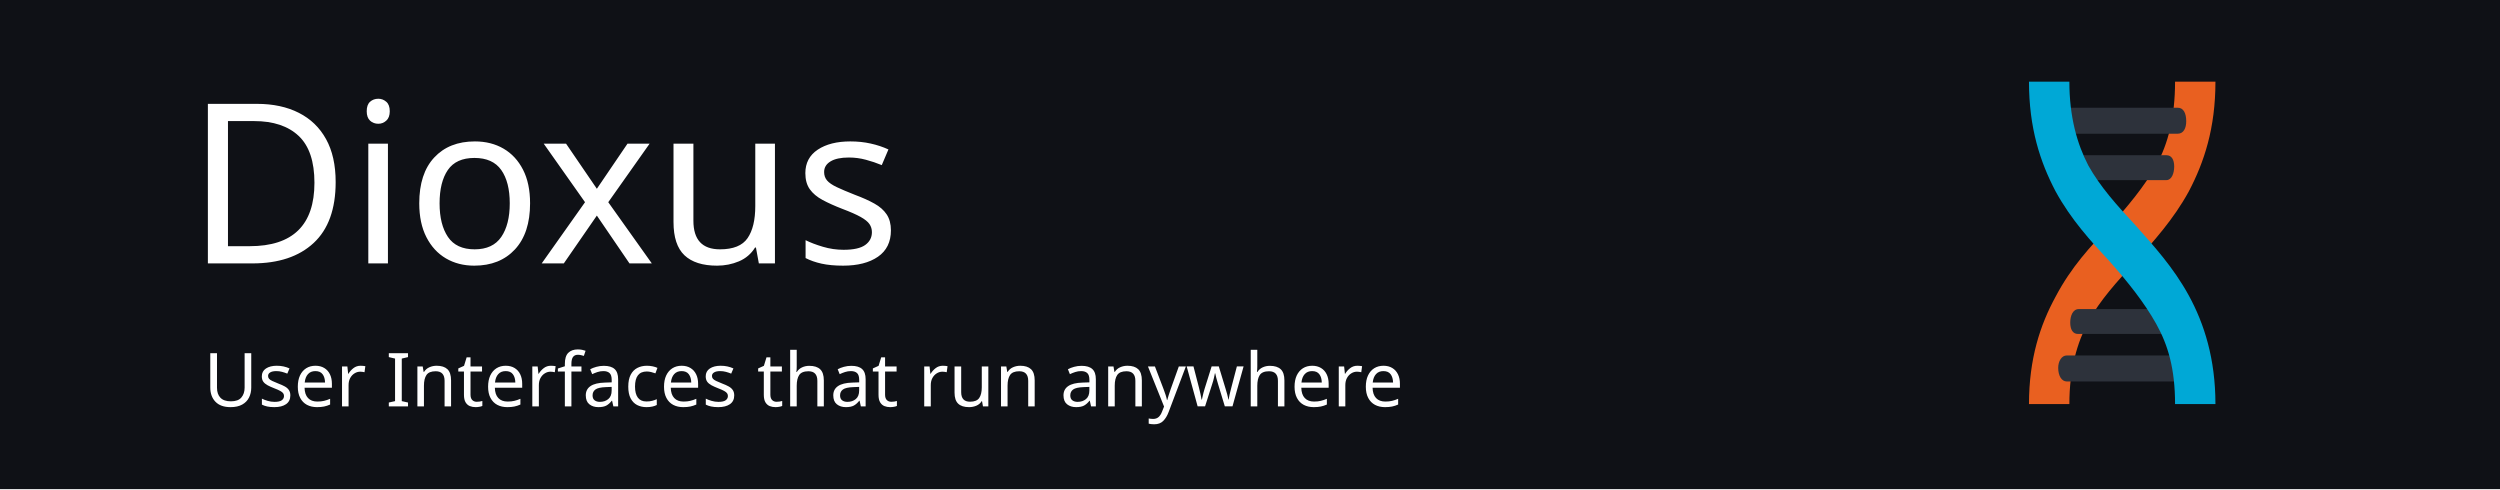
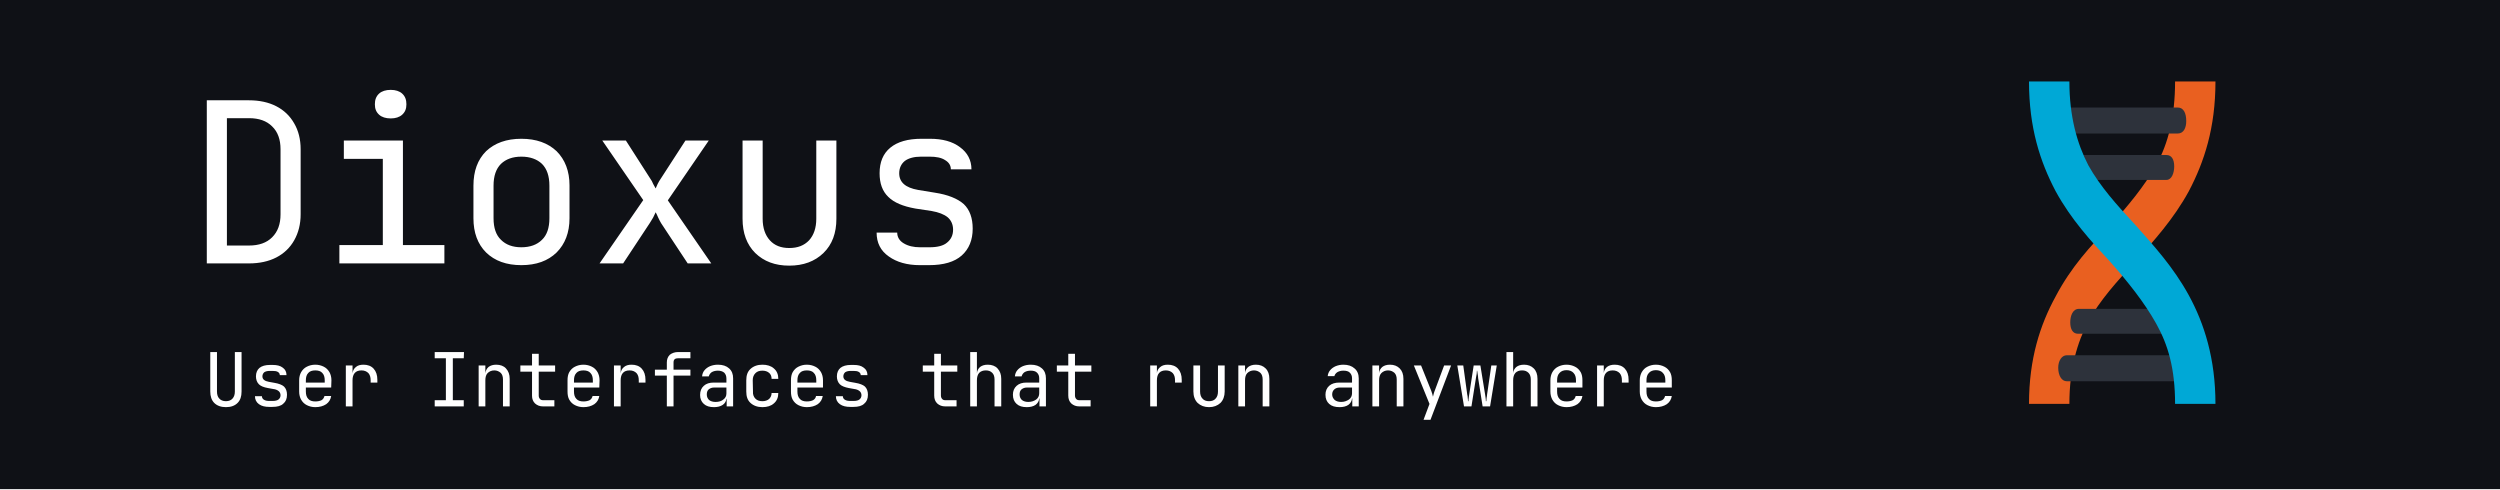
- <svg xmlns="http://www.w3.org/2000/svg" xmlns:xlink="http://www.w3.org/1999/xlink" viewBox="0 0 1007 197" style="white-space: pre;">
+ <svg xmlns="http://www.w3.org/2000/svg" xmlns:xlink="http://www.w3.org/1999/xlink" viewBox="0 0 1007 197">
  <style>
@keyframes a0_t { 0% { transform: translate(225px,339.9px) scale(0,1) translate(-89.5px,-24px); } 35% { transform: translate(225px,339.9px) scale(0,1) translate(-89.5px,-24px); animation-timing-function: cubic-bezier(.6,0,.4,1); } 45% { transform: translate(225px,339.9px) scale(1,1) translate(-89.5px,-24px); } 50% { transform: translate(225px,339.9px) scale(1,1) translate(-89.5px,-24px); animation-timing-function: cubic-bezier(.6,0,.4,1); } 60% { transform: translate(225px,339.9px) scale(0,1) translate(-89.5px,-24px); } 100% { transform: translate(225px,339.9px) scale(0,1) translate(-89.5px,-24px); } }
@keyframes a1_t { 0% { transform: translate(225px,348.9px) scale(0,1) translate(-41.5px,-11px); } 20% { transform: translate(225px,348.9px) scale(0,1) translate(-41.5px,-11px); animation-timing-function: cubic-bezier(.6,0,.4,1); } 30% { transform: translate(225px,348.9px) scale(1,1) translate(-41.5px,-11px); } 35% { transform: translate(225px,348.9px) scale(1,1) translate(-41.5px,-11px); } 45% { transform: translate(225px,348.9px) scale(0,1) translate(-41.5px,-11px); } 100% { transform: translate(225px,348.9px) scale(0,1) translate(-41.5px,-11px); } }
@keyframes a3_t { 0% { transform: translate(225px,198.9px) rotate(-90deg); } 10% { transform: translate(225px,198.9px) rotate(-90deg); } 20% { transform: translate(225px,198.9px) rotate(-90deg); animation-timing-function: cubic-bezier(.6,0,.4,1); } 30% { transform: translate(225px,198.9px) rotate(0deg); } 35% { transform: translate(225px,198.9px) rotate(0deg); } 45% { transform: translate(225px,198.9px) rotate(0deg); } 50% { transform: translate(225px,198.9px) rotate(0deg); animation-timing-function: cubic-bezier(.6,0,.4,1); } 60% { transform: translate(225px,198.9px) rotate(-90deg); } 65% { transform: translate(225px,198.9px) rotate(-90deg); } 75% { transform: translate(225px,198.9px) rotate(-90deg); } 100% { transform: translate(225px,198.9px) rotate(-90deg); } }
@keyframes a2_t { 0% { transform: translate(-200px,-167px); animation-timing-function: cubic-bezier(.6,0,.4,1); } 10% { transform: translate(-150px,-80px); } 20% { transform: translate(-150px,-80px); animation-timing-function: cubic-bezier(.6,0,.4,1); } 30% { transform: translate(-200px,-123px); } 35% { transform: translate(-200px,-123px); animation-timing-function: cubic-bezier(.6,0,.4,1); } 45% { transform: translate(-150px,-100px); } 50% { transform: translate(-150px,-100px); animation-timing-function: cubic-bezier(.6,0,.4,1); } 60% { transform: translate(-150px,-80px); } 65% { transform: translate(-150px,-80px); animation-timing-function: cubic-bezier(.6,0,.4,1); } 75% { transform: translate(-217px,-200px); } 100% { transform: translate(-217px,-200px); } }
@keyframes a2_o { 0% { opacity: 0; animation-timing-function: cubic-bezier(.6,0,.4,1); } 10% { opacity: 1; } 65% { opacity: 1; animation-timing-function: cubic-bezier(.6,0,.4,1); } 75% { opacity: 0; } 100% { opacity: 0; } }
@keyframes a2_sw { 0% { stroke-width: 30px; animation-timing-function: cubic-bezier(.6,0,.4,1); } 10% { stroke-width: 8px; } 65% { stroke-width: 8px; animation-timing-function: cubic-bezier(.6,0,.4,1); } 75% { stroke-width: 30px; } 100% { stroke-width: 30px; } }
@keyframes a2_w { 0% { width: 400px; animation-timing-function: cubic-bezier(.6,0,.4,1); } 10% { width: 300px; } 20% { width: 300px; animation-timing-function: cubic-bezier(.6,0,.4,1); } 30% { width: 400px; } 35% { width: 400px; animation-timing-function: cubic-bezier(.6,0,.4,1); } 45% { width: 300px; } 50% { width: 300px; } 60% { width: 300px; } 65% { width: 300px; animation-timing-function: cubic-bezier(.6,0,.4,1); } 75% { width: 434px; } 100% { width: 434px; } }
@keyframes a2_h { 0% { height: 334px; animation-timing-function: cubic-bezier(.6,0,.4,1); } 10% { height: 160px; } 20% { height: 160px; animation-timing-function: cubic-bezier(.6,0,.4,1); } 30% { height: 246px; } 35% { height: 246px; animation-timing-function: cubic-bezier(.6,0,.4,1); } 45% { height: 200px; } 50% { height: 200px; animation-timing-function: cubic-bezier(.6,0,.4,1); } 60% { height: 160px; } 65% { height: 160px; animation-timing-function: cubic-bezier(.6,0,.4,1); } 75% { height: 400px; } 100% { height: 400px; } }
- @keyframes a4_t { 0% { transform: translate(227.8px,199.9px) scale(1.5,1.6) translate(-55.7px,-93px); } 10% { transform: translate(227.8px,199.9px) scale(1.5,1.6) translate(-31.3px,-62.2px); } 100% { transform: translate(227.8px,199.9px) scale(1.5,1.6) translate(-31.3px,-62.2px); } }
+ @keyframes a4_t { 0% { transform: translate(143.5px,48.9px); } 10% { transform: translate(180.5px,98.9px); } 100% { transform: translate(180.5px,98.9px); } }
+ @keyframes a4_w { 0% { width: 168.5px; } 10% { width: 94.5px; } 100% { width: 94.5px; } }
+ @keyframes a4_h { 0% { height: 302px; } 10% { height: 202px; } 100% { height: 202px; } }
@keyframes a5_t { 0% { transform: translate(217px,324.9px); animation-timing-function: cubic-bezier(.6,0,.4,1); } 10% { transform: translate(190px,324.9px); } 20% { transform: translate(190px,324.9px); } 30% { transform: translate(190px,324.9px); } 100% { transform: translate(190px,324.9px); } }
@keyframes a5_o { 0% { opacity: 0; animation-timing-function: cubic-bezier(.6,0,.4,1); } 10% { opacity: 1; } 20% { opacity: 1; } 30% { opacity: 0; } 100% { opacity: 0; } }
@keyframes a5_w { 0% { width: 16px; animation-timing-function: cubic-bezier(.6,0,.4,1); } 10% { width: 70px; } 20% { width: 70px; } 30% { width: 70px; } 100% { width: 70px; } }
@keyframes a6_t { 0% { transform: translate(217px,324.9px); } 50% { transform: translate(217px,324.9px); animation-timing-function: cubic-bezier(.6,0,.4,1); } 60% { transform: translate(190px,324.9px); } 65% { transform: translate(190px,324.9px); } 75% { transform: translate(190px,324.9px); } 100% { transform: translate(190px,324.9px); } }
@keyframes a6_o { 0% { opacity: 0; } 50% { opacity: 0; animation-timing-function: cubic-bezier(.6,0,.4,1); } 60% { opacity: 1; } 65% { opacity: 1; animation-timing-function: cubic-bezier(.6,0,.4,1); } 75% { opacity: 0; } 100% { opacity: 0; } }
@keyframes a6_w { 0% { width: 16px; } 50% { width: 16px; animation-timing-function: cubic-bezier(.6,0,.4,1); } 60% { width: 70px; } 65% { width: 70px; } 75% { width: 70px; } 100% { width: 70px; } }
@keyframes a7_t { 0% { transform: translate(225px,198.9px) scale(1.5,1.5) translate(-42.3px,-93px); animation-timing-function: cubic-bezier(.6,0,.4,1); } 10% { transform: translate(225px,198.9px) scale(1,1) translate(-42.3px,-93px); } 20% { transform: translate(225px,198.9px) scale(1,1) translate(-42.3px,-93px); animation-timing-function: cubic-bezier(.6,0,.4,1); } 25% { transform: translate(225px,198.9px) scale(.8,.8) translate(-42.3px,-93px); animation-timing-function: cubic-bezier(.6,0,.4,1); } 30% { transform: translate(225px,198.9px) scale(1,1) translate(-42.3px,-93px); } 35% { transform: translate(225px,198.9px) scale(1,1) translate(-42.3px,-93px); animation-timing-function: cubic-bezier(.4,0,.6,1); } 45% { transform: translate(225px,198.9px) scale(.8,.8) translate(-42.3px,-93px); } 50% { transform: translate(225px,198.9px) scale(.8,.8) translate(-42.3px,-93px); animation-timing-function: cubic-bezier(.4,0,.6,1); } 55% { transform: translate(225px,198.9px) scale(.7,.7) translate(-42.3px,-93px); animation-timing-function: cubic-bezier(.4,0,.6,1); } 60% { transform: translate(225px,198.9px) scale(1,1) translate(-42.3px,-93px); } 65% { transform: translate(225px,198.9px) scale(1,1) translate(-42.3px,-93px); animation-timing-function: cubic-bezier(.4,0,.6,1); } 75% { transform: translate(225px,198.9px) scale(1.5,1.5) translate(-42.3px,-93px); } 100% { transform: translate(225px,198.9px) scale(1.5,1.5) translate(-42.3px,-93px); } }
</style>
  <defs>
-     <symbol id="Symbol-1" height="400" overflow="visible" preserveAspectRatio="none" viewBox="0 0 450 400" width="450">
-       <path fill="#e0e0e0" stroke="#e0e0e0" stroke-linejoin="round" d="M-50.7 4h278.2c10 0 9 0 9 0l41 40c0 0 1 0-9 0h-358c-9.9 0-9 0-9 0l38.8-40c0 0-0.9 0 9 0Z" stroke-width="10" transform="translate(225,339.9) scale(0,1) translate(-89.5,-24)" style="animation: 10s linear infinite both a0_t;" />
-       <rect width="83" height="22" stroke="#fb422d" fill="#e0e0e0" rx="2" stroke-width="0" transform="translate(225,348.9) scale(0,1) translate(-41.5,-11)" style="animation: 10s linear infinite both a1_t;" />
-       <g style="animation: 10s linear infinite both a3_t;">
-         <rect width="400" height="334" stroke="#e0e0e0" fill="none" stroke-width="30" stroke-miterlimit="1" rx="10" opacity="0" transform="translate(225,198.9) rotate(-90) translate(-200,-167)" style="animation: 10s linear infinite both a2_t, 10s linear infinite both a2_o, 10s linear infinite both a2_sw, 10s linear infinite both a2_w, 10s linear infinite both a2_h;" />
+     <symbol id="Symbol-2" preserveAspectRatio="none" width="111.5" height="186" viewBox="0 0 111.5 186" overflow="visible">
+       <g transform="translate(8.5,4.5)">
+         <rect x="4" width="85" height="8" fill="#d9d9d9" />
+         <rect x="4" y="26" width="85" height="8" fill="#d9d9d9" />
+         <rect x="25" y="56" width="43" height="8" fill="#d9d9d9" />
+         <rect width="85" height="8" fill="#d9d9d9" transform="translate(46.5,175) rotate(180) scale(-1,1) translate(-42.5,-4)" />
+         <rect width="85" height="8" fill="#d9d9d9" transform="translate(46.5,149) rotate(180) scale(-1,1) translate(-42.5,-4)" />
+         <rect width="43" height="8" fill="#d9d9d9" transform="translate(46.5,119) rotate(180) scale(-1,1) translate(-21.5,-4)" />
+         <path d="M0 4c0 53 94.5 115 94.5 169" stroke="#3cc4dc" stroke-width="17" stroke-linecap="square" fill="none" />
+         <path d="M94.5 4c0 53-94.5 115-94.5 169" stroke="#fb422d" stroke-width="17" stroke-linecap="square" fill="none" />
      </g>
-       <g opacity="0" transform="translate(227.8,199.9) scale(1.51121,1.62366) translate(-55.7,-93)" style="animation: 10s linear infinite both a4_t;">
-         <g transform="translate(8.5,4.5)">
-           <rect x="4" width="85" height="8" fill="#d9d9d9" />
-           <rect x="4" y="26" width="85" height="8" fill="#d9d9d9" />
-           <rect x="25" y="56" width="43" height="8" fill="#d9d9d9" />
-           <rect width="85" height="8" fill="#d9d9d9" transform="translate(46.5,175) rotate(180) scale(-1,1) translate(-42.5,-4)" />
-           <rect width="85" height="8" fill="#d9d9d9" transform="translate(46.5,149) rotate(180) scale(-1,1) translate(-42.5,-4)" />
-           <rect width="43" height="8" fill="#d9d9d9" transform="translate(46.5,119) rotate(180) scale(-1,1) translate(-21.5,-4)" />
-           <path d="M0 4c0 53 94.5 115 94.5 169" stroke="#3cc4dc" stroke-width="17" stroke-linecap="square" fill="none" />
-           <path d="M94.5 4c0 53-94.5 115-94.5 169" stroke="#fb422d" stroke-width="17" stroke-linecap="square" fill="none" />
-         </g>
-       </g>
-       <rect width="16" height="8" stroke="#fb422d" fill="#e0e0e0" stroke-width="0" rx="2" opacity="0" transform="translate(225,328.9) translate(-8,-4)" style="animation: 10s linear infinite both a5_t, 10s linear infinite both a5_o, 10s linear infinite both a5_w;" />
-       <rect width="16" height="8" stroke="#fb422d" fill="#e0e0e0" stroke-width="0" rx="2" opacity="0" transform="translate(225,328.9) translate(-8,-4)" style="animation: 10s linear infinite both a6_t, 10s linear infinite both a6_o, 10s linear infinite both a6_w;" />
-       <g transform="translate(225,198.9) scale(1.5,1.5) translate(-42.3,-93)" style="animation: 10s linear infinite both a7_t;">
-         <g transform="translate(42.3,93) scale(5.352,6.9) translate(-16,60)">
-           <g transform="translate(-34.9,-125.8)">
-             <g transform="translate(24,5)">
-               <path d="M33 46.5c0 3.1-0.8 5.5-2.2 7.4c-1.4 1.9-3.3 3.6-5.4 5.4c-2.2 1.7-4.5 3.6-6.3 6.2c-1.8 2.5-3.1 5.5-3.1 9.5h4.7c0-3.1 .9-5.4 2.2-7.3c1.4-1.9 3.3-3.5 5.5-5.3c2.1-1.8 4.4-3.7 6.2-6.2c1.8-2.6 3.1-5.6 3.1-9.7Z" fill="#e96020" />
-               <path d="M20.4 70.7c-0.6 0-1 .5-1 1.1c0 .7 .4 1.2 1 1.2h12.9c.7 0 1.2-0.5 1.2-1.2c0-0.6-0.5-1.1-1.2-1.1Z" fill="#2d323b" />
-               <path d="M21.8 66.6c-0.7 0-1 .6-1 1.2c0 .6 .3 1 .9 1h10.3c.6 0 1.1-0.5 1.1-1.1c0-0.6-0.5-1.1-1.1-1.1Z" fill="#2d323b" />
-               <path d="M21.8 53c-0.7 0-1.2 .5-1.1 1.1c0 .6 .4 1.1 1.1 1.1h10.2c.6 0 .9-0.6 .9-1.2c0-0.6-0.3-1-0.9-1Z" fill="#2d323b" />
-               <path d="M20.4 48.8c-0.6 0-1.2 .5-1.2 1.1c0 .7 .6 1.2 1.2 1.2h12.9c.7 0 1-0.5 1-1.1c0-0.7-0.3-1.2-1-1.2Z" fill="#2d323b" />
-               <path d="M16 46.5c0 4.1 1.3 7.1 3.1 9.7c1.8 2.5 4.1 4.4 6.3 6.2c2.1 1.8 4 3.6 5.4 5.5c1.4 1.9 2.2 4 2.2 7.1h4.7c0-4-1.3-7.1-3.1-9.6c-1.8-2.5-4.1-4.4-6.2-6.2c-2.2-1.8-4.1-3.4-5.5-5.3c-1.3-1.9-2.2-4.3-2.2-7.4Z" fill="#00a8d6" />
-             </g>
+     </symbol>
+     <symbol id="Symbol-5" preserveAspectRatio="none" width="84.5" height="186" viewBox="0 0 84.5 186" overflow="visible">
+       <g transform="translate(42.3,93) scale(5.352,6.9) translate(-16,60)">
+         <g transform="translate(-34.9,-125.8)">
+           <g transform="translate(24,5)">
+             <path d="M33 46.5c0 3.1-0.8 5.5-2.2 7.4c-1.4 1.9-3.3 3.6-5.4 5.4c-2.2 1.7-4.5 3.6-6.3 6.2c-1.8 2.5-3.1 5.5-3.1 9.5h4.7c0-3.1 .9-5.4 2.2-7.3c1.4-1.9 3.3-3.5 5.5-5.3c2.1-1.8 4.4-3.7 6.2-6.2c1.8-2.6 3.1-5.6 3.1-9.7Z" fill="#e96020" />
+             <path d="M20.4 70.7c-0.6 0-1 .5-1 1.1c0 .7 .4 1.2 1 1.2h12.9c.7 0 1.2-0.5 1.2-1.2c0-0.6-0.5-1.1-1.2-1.1Z" fill="#2d323b" />
+             <path d="M21.8 66.6c-0.7 0-1 .6-1 1.2c0 .6 .3 1 .9 1h10.3c.6 0 1.1-0.5 1.1-1.1c0-0.6-0.5-1.1-1.1-1.1Z" fill="#2d323b" />
+             <path d="M21.8 53c-0.7 0-1.2 .5-1.1 1.1c0 .6 .4 1.1 1.1 1.1h10.2c.6 0 .9-0.6 .9-1.2c0-0.6-0.3-1-0.9-1Z" fill="#2d323b" />
+             <path d="M20.4 48.8c-0.6 0-1.2 .5-1.2 1.1c0 .7 .6 1.2 1.2 1.2h12.9c.7 0 1-0.5 1-1.1c0-0.7-0.3-1.2-1-1.2Z" fill="#2d323b" />
+             <path d="M16 46.5c0 4.1 1.3 7.1 3.1 9.7c1.8 2.5 4.1 4.4 6.3 6.2c2.1 1.8 4 3.6 5.4 5.5c1.4 1.9 2.2 4 2.2 7.1h4.7c0-4-1.3-7.1-3.1-9.6c-1.8-2.5-4.1-4.4-6.2-6.2c-2.2-1.8-4.1-3.4-5.5-5.3c-1.3-1.9-2.2-4.3-2.2-7.4Z" fill="#00a8d6" />
          </g>
        </g>
      </g>
    </symbol>
  </defs>
  <rect width="1007" height="197" stroke="#0f1116" fill="#0f1116" stroke-width="0" />
-   <text x="75" y="106.1" fill="#fff" font-size="90" font-family="'JetBrains Mono'" letter-spacing="0" word-spacing="0" style="line-height: 16px;">Dioxus</text>
-   <text x="82" y="163.7" fill="#fff" font-size="30" font-family="'JetBrains Mono'" letter-spacing="0" word-spacing="0" style="line-height: 16px;">User Interfaces that run anywhere</text>
-   <use x="758" y="10.5" xlink:href="#Symbol-1" width="194" height="176.1" />
+   <path fill="#fff" d="M83.3 106.1v-65.7h17c4.2 0 7.9 .8 11 2.4c3.1 1.6 5.5 3.9 7.2 6.9c1.7 2.9 2.6 6.4 2.6 10.4v26.2c0 4-0.9 7.5-2.6 10.5c-1.7 3-4.1 5.3-7.2 6.9c-3.1 1.6-6.8 2.4-11 2.4Zm8.1-7.2h8.9c4 0 7.1-1.1 9.3-3.3c2.3-2.3 3.4-5.3 3.4-9.3v-26.2c0-3.9-1.1-7-3.4-9.2c-2.2-2.2-5.3-3.3-9.3-3.3h-8.9Zm45.3 7.2v-7.4h17.5v-34.7h-15.7v-7.4h23.8v42.1h16.7v7.4Zm20.7-58.4c-2 0-3.6-0.5-4.7-1.5c-1.2-1.1-1.7-2.4-1.7-4.2c0-1.8 .5-3.2 1.7-4.3c1.1-1 2.7-1.5 4.7-1.5c1.9 0 3.5 .5 4.6 1.5c1.2 1.1 1.7 2.5 1.7 4.3c0 1.8-0.5 3.1-1.7 4.2c-1.1 1-2.7 1.5-4.6 1.5Zm52.6 59.1c-6 0-10.7-1.7-14.2-5.1c-3.4-3.4-5.1-8-5.1-13.8v-13.1c0-5.9 1.7-10.5 5.1-13.9c3.5-3.3 8.2-5 14.2-5c6 0 10.7 1.7 14.2 5c3.4 3.4 5.2 8 5.2 13.8v13.2c0 5.8-1.8 10.4-5.2 13.8c-3.5 3.4-8.2 5.1-14.2 5.1Zm0-7.2c3.5 0 6.3-1 8.3-3c2-1.9 3-4.8 3-8.7v-13.1c0-3.9-1-6.8-3-8.8c-2-1.9-4.8-2.9-8.3-2.9c-3.5 0-6.2 1-8.2 2.9c-2 2-3 4.9-3 8.8v13.1c0 3.9 1 6.8 3 8.7c2 2 4.7 3 8.2 3Zm31.5 6.5l17.6-25.5l-16.5-24h9.5l9.8 15.3c.5 .7 .9 1.4 1.2 2.2c.4 .7 .8 1.4 1 1.8c.2-0.4 .5-1.1 .8-1.8c.4-0.8 .8-1.5 1.3-2.2l9.9-15.3h9.4l-16.5 24.1l17.5 25.4h-9.5l-10.7-16.2c-0.4-0.7-0.8-1.4-1.2-2.3c-0.4-0.9-0.7-1.6-1-2.1c-0.2 .5-0.6 1.2-1 2.1c-0.5 .9-1 1.6-1.4 2.3l-10.7 16.2Zm76.4 .9c-5.7 0-10.2-1.7-13.7-5.1c-3.4-3.4-5.1-8-5.1-13.8v-31.5h8.1v31.5c0 3.7 1 6.6 2.9 8.7c1.9 2.1 4.5 3.1 7.8 3.1c3.4 0 6-1 8-3.1c1.9-2.1 2.9-5 2.9-8.7v-31.5h8.1v31.5c0 5.8-1.7 10.4-5.2 13.8c-3.5 3.4-8.1 5.1-13.8 5.1Zm52.6-0.2c-5.1 0-9.3-1.2-12.5-3.5c-3.3-2.3-4.9-5.5-4.9-9.6h8.3c0 1.8 .9 3.3 2.6 4.3c1.8 1.1 4 1.6 6.6 1.6h3.8c3.2 0 5.6-0.6 7.1-1.9c1.6-1.3 2.4-3 2.4-5.2c0-2.1-0.8-3.8-2.2-5c-1.5-1.2-3.6-2-6.4-2.5l-6.6-1c-5-0.9-8.6-2.4-10.9-4.7c-2.4-2.3-3.5-5.5-3.5-9.5c0-4.5 1.4-7.9 4.3-10.3c2.9-2.4 7.1-3.6 12.6-3.6h3.4c5 0 9.1 1.1 12.1 3.4c3 2.2 4.6 5.2 4.6 8.9h-8.3c0-1.6-0.8-2.8-2.3-3.7c-1.5-1-3.6-1.4-6.3-1.4h-3.4c-2.8 0-5 .6-6.5 1.7c-1.5 1.2-2.3 2.9-2.3 5c0 3.6 2.5 5.8 7.6 6.7l6.7 1.1c5.3 .8 9.2 2.4 11.7 4.6c2.4 2.3 3.6 5.6 3.6 9.9c0 4.6-1.5 8.2-4.4 10.8c-2.9 2.6-7.3 3.9-13.2 3.9Z" />
+   <path fill="#fff" d="M91 164c-2 0-3.6-0.6-4.7-1.7c-1.1-1.1-1.6-2.7-1.6-4.6v-15.9h2.7v15.9c0 1.2 .3 2.2 .9 2.8c.6 .7 1.5 1.1 2.7 1.1c1.2 0 2.1-0.4 2.7-1.1c.6-0.7 .9-1.6 .9-2.8v-15.9h2.7v15.9c0 2-0.5 3.5-1.6 4.6c-1.1 1.1-2.6 1.7-4.7 1.7Zm17.5-0.1c-1.7 0-3.1-0.3-4.2-1.1c-1.1-0.8-1.6-1.9-1.6-3.2h2.8c0 .6 .3 1.1 .8 1.4c.6 .4 1.4 .5 2.2 .5h1.3c1.1 0 1.9-0.2 2.4-0.6c.5-0.4 .8-1 .8-1.7c0-0.7-0.3-1.3-0.8-1.7c-0.5-0.4-1.2-0.7-2.1-0.8l-2.2-0.4c-1.7-0.3-2.9-0.8-3.6-1.5c-0.8-0.8-1.2-1.9-1.2-3.2c0-1.5 .5-2.6 1.4-3.4c1-0.8 2.4-1.2 4.2-1.2h1.2c1.6 0 3 .3 4 1.1c1 .7 1.5 1.7 1.5 3h-2.7c0-0.6-0.3-1-0.8-1.3c-0.5-0.3-1.2-0.4-2.1-0.4h-1.1c-1 0-1.7 .2-2.2 .5c-0.5 .4-0.8 1-0.8 1.7c0 1.2 .9 1.9 2.6 2.2l2.2 .4c1.8 .3 3.1 .8 3.9 1.5c.8 .8 1.2 1.9 1.2 3.3c0 1.6-0.5 2.8-1.5 3.6c-0.9 .9-2.4 1.3-4.4 1.3Zm18.5 .1c-1.3 0-2.4-0.3-3.4-0.8c-1-0.5-1.7-1.2-2.3-2.2c-0.5-0.9-0.8-2-0.8-3.3v-4.5c0-1.3 .3-2.4 .8-3.3c.6-1 1.3-1.7 2.3-2.2c1-0.5 2.1-0.8 3.4-0.8c1.3 0 2.4 .3 3.4 .8c1 .5 1.7 1.2 2.3 2.2c.5 .9 .8 2 .8 3.3l-0.1 2.9h-10.2v1.6c0 1.3 .3 2.3 1 3c.6 .7 1.6 1 2.8 1c1 0 1.9-0.2 2.5-0.5c.7-0.4 1-1 1.2-1.7h2.7c-0.2 1.4-0.9 2.5-2 3.3c-1.2 .8-2.7 1.2-4.4 1.2Zm-3.8-9.9h7.6v-0.9c0-1.3-0.3-2.3-1-3c-0.6-0.7-1.6-1-2.8-1c-1.2 0-2.2 .3-2.8 1c-0.7 .7-1 1.7-1 3Zm16.1 9.6v-16.5h2.7v3.2c.1-1.1 .6-2 1.4-2.6c.7-0.6 1.7-0.9 3-0.9c1.7 0 3.1 .5 4.1 1.6c1 1.1 1.5 2.6 1.5 4.5v1.1h-2.7v-0.9c0-1.3-0.3-2.2-0.9-2.9c-0.7-0.7-1.6-1.1-2.8-1.1c-2.4 0-3.6 1.4-3.6 4v10.5Zm35.8 0v-2.5h4.5v-16.9h-4.5v-2.5h11.8l-0.1 2.5h-4.4v16.9h4.4v2.5Zm17.7 0v-16.5h2.7v3.2c.1-1.1 .6-2 1.3-2.6c.8-0.6 1.8-0.9 3.1-0.9c1.6 0 3 .5 3.9 1.5c1 1.1 1.5 2.4 1.5 4.2v11.1h-2.7v-10.8c0-1.2-0.3-2.1-0.9-2.7c-0.7-0.6-1.5-1-2.6-1c-1.1 0-2 .4-2.7 1.1c-0.6 .6-0.9 1.6-0.9 2.9v10.5Zm26 0c-1.4 0-2.4-0.4-3.3-1.2c-0.8-0.8-1.2-1.8-1.2-3.1v-9.7h-4.7v-2.5h4.7v-4.7h2.7v4.7h6.6v2.5h-6.6v9.7c0 .5 .2 1 .5 1.3c.3 .4 .8 .5 1.3 .5h4.5v2.5Zm16.2 .3c-1.3 0-2.4-0.3-3.4-0.8c-1-0.5-1.7-1.2-2.3-2.2c-0.5-0.9-0.7-2-0.7-3.3v-4.5c0-1.3 .2-2.4 .7-3.3c.6-1 1.3-1.7 2.3-2.2c1-0.5 2.1-0.8 3.4-0.8c1.3 0 2.4 .3 3.4 .8c1 .5 1.7 1.2 2.3 2.2c.5 .9 .8 2 .8 3.3l-0.1 2.9h-10.2v1.6c0 1.3 .3 2.3 1 3c.6 .7 1.6 1 2.8 1c1 0 1.9-0.2 2.5-0.5c.7-0.4 1-1 1.2-1.7h2.7c-0.2 1.4-0.9 2.5-2 3.3c-1.2 .8-2.7 1.2-4.4 1.2Zm-3.8-9.9h7.6v-0.9c0-1.3-0.3-2.3-1-3c-0.6-0.7-1.6-1-2.8-1c-1.2 0-2.2 .3-2.8 1c-0.7 .7-1 1.7-1 3Zm16.1 9.6v-16.5h2.7v3.2c.1-1.1 .6-2 1.4-2.6c.7-0.6 1.7-0.9 3-0.9c1.7 0 3.1 .5 4.1 1.6c1 1.1 1.5 2.6 1.5 4.5v1.1h-2.7v-0.9c0-1.3-0.3-2.2-0.9-2.9c-0.7-0.7-1.6-1.1-2.8-1.1c-2.4 0-3.6 1.4-3.6 4v10.5Zm21.3 0v-12.4h-4.8v-2.4h4.8v-2.9c0-1.3 .4-2.3 1.2-3.1c.9-0.7 2-1.1 3.4-1.1h4.9v2.5h-4.9c-1.3 0-1.9 .5-1.9 1.7v2.9h6.8v2.4h-6.8v12.4Zm19 .3c-1.8 0-3.1-0.4-4.1-1.3c-1-0.9-1.5-2.1-1.5-3.6c0-1.6 .5-2.8 1.5-3.7c1-0.9 2.3-1.3 4-1.3h5.1v-1.6c0-1-0.3-1.8-0.9-2.4c-0.6-0.5-1.5-0.8-2.5-0.8c-1 0-1.8 .2-2.5 .6c-0.6 .4-1 1-1.2 1.7h-2.7c.1-1 .4-1.8 1-2.5c.6-0.7 1.3-1.2 2.2-1.6c1-0.4 2-0.6 3.2-0.6c1.9 0 3.4 .5 4.5 1.5c1.1 1 1.6 2.3 1.6 4v11.3h-2.6v-3.1h-0.1c-0.1 1-0.6 1.9-1.5 2.5c-0.9 .6-2.1 .9-3.5 .9Zm.6-2.1c1.3 0 2.4-0.3 3.2-1c.8-0.6 1.2-1.4 1.2-2.4v-2.4h-5c-0.9 0-1.6 .3-2.2 .8c-0.5 .5-0.7 1.1-0.7 2c0 .9 .3 1.6 .9 2.2c.6 .5 1.5 .8 2.6 .8Zm18.9 2.1c-2 0-3.6-0.6-4.8-1.7c-1.2-1.1-1.7-2.6-1.7-4.6v-4.5c0-2 .5-3.5 1.7-4.6c1.2-1.1 2.8-1.7 4.8-1.7c1.9 0 3.5 .5 4.6 1.5c1.2 1 1.8 2.4 1.8 4.2h-2.7c0-1.1-0.4-1.9-1-2.4c-0.7-0.6-1.6-0.9-2.7-0.9c-1.2 0-2.1 .3-2.8 1c-0.7 .7-1.1 1.6-1.1 2.9l.1 4.5c-0.1 1.2 .3 2.2 1 2.9c.7 .7 1.6 1 2.8 1c1.1 0 2-0.3 2.7-0.9c.6-0.6 1-1.4 1-2.4h2.7c0 1.8-0.6 3.2-1.8 4.2c-1.1 1-2.7 1.5-4.6 1.5Zm17.9 0c-1.3 0-2.4-0.3-3.4-0.8c-1-0.5-1.7-1.2-2.3-2.2c-0.5-0.9-0.7-2-0.7-3.3v-4.5c0-1.3 .2-2.4 .7-3.3c.6-1 1.3-1.7 2.3-2.2c1-0.5 2.1-0.8 3.4-0.8c1.3 0 2.4 .3 3.4 .8c1 .5 1.7 1.2 2.3 2.2c.5 .9 .8 2 .8 3.3v2.9h-10.3v1.6c0 1.3 .3 2.3 1 3c.6 .7 1.6 1 2.8 1c1 0 1.9-0.2 2.5-0.5c.7-0.4 1.1-1 1.2-1.7h2.7c-0.2 1.4-0.9 2.5-2 3.3c-1.2 .8-2.7 1.2-4.4 1.2Zm-3.8-9.9h7.6v-0.9c0-1.3-0.3-2.3-1-3c-0.6-0.7-1.6-1-2.8-1c-1.2 0-2.2 .3-2.8 1c-0.7 .7-1 1.7-1 3Zm21.3 9.8c-1.7 0-3.1-0.3-4.2-1.1c-1.1-0.8-1.6-1.9-1.6-3.2h2.8c0 .6 .3 1.1 .8 1.4c.6 .4 1.4 .5 2.3 .5h1.2c1.1 0 1.9-0.2 2.4-0.6c.5-0.4 .8-1 .8-1.7c0-0.7-0.3-1.3-0.8-1.7c-0.5-0.4-1.2-0.7-2.1-0.8l-2.2-0.4c-1.6-0.3-2.9-0.8-3.6-1.5c-0.8-0.8-1.2-1.9-1.2-3.2c0-1.5 .5-2.6 1.4-3.4c1-0.8 2.4-1.2 4.2-1.2h1.2c1.7 0 3 .3 4 1.1c1 .7 1.5 1.7 1.5 3h-2.7c0-0.6-0.3-1-0.8-1.3c-0.5-0.3-1.2-0.4-2.1-0.4h-1.1c-1 0-1.7 .2-2.2 .5c-0.5 .4-0.8 1-0.8 1.7c0 1.2 .9 1.9 2.6 2.2l2.2 .4c1.8 .3 3.1 .8 3.9 1.5c.8 .8 1.2 1.9 1.2 3.3c0 1.6-0.5 2.8-1.5 3.6c-0.9 .9-2.4 1.3-4.3 1.3Zm38.3-0.2c-1.4 0-2.4-0.4-3.3-1.2c-0.8-0.8-1.2-1.8-1.2-3.2v-9.6h-4.6v-2.5h4.6v-4.7h2.7v4.7h6.6v2.5h-6.6v9.6c0 .6 .2 1.1 .5 1.4c.3 .4 .8 .5 1.3 .5h4.5v2.5Zm10 0v-21.9h2.7v8.6c.1-1.2 .6-2 1.3-2.6c.8-0.6 1.8-0.9 3.1-0.9c1.6 0 3 .5 3.9 1.5c1 1.1 1.5 2.4 1.5 4.2v11.1h-2.7v-10.8c0-1.2-0.3-2.1-0.9-2.7c-0.7-0.7-1.5-1-2.6-1c-1.1 0-2 .3-2.7 1c-0.6 .7-0.9 1.7-0.9 3v10.5Zm22.8 .3c-1.8 0-3.1-0.4-4.1-1.3c-1-0.9-1.5-2.1-1.5-3.7c0-1.5 .5-2.7 1.5-3.6c1-0.9 2.3-1.3 4-1.3h5.1v-1.7c0-1-0.3-1.7-0.9-2.3c-0.6-0.6-1.5-0.8-2.5-0.8c-1 0-1.8 .2-2.5 .6c-0.6 .4-1 1-1.2 1.7h-2.7c.1-1 .4-1.8 1-2.5c.6-0.7 1.3-1.2 2.2-1.6c1-0.4 2-0.6 3.2-0.6c1.9 0 3.4 .5 4.5 1.5c1.1 1 1.6 2.3 1.6 4v11.3h-2.6v-3.2h-0.1c-0.1 1.1-0.6 1.9-1.5 2.6c-0.9 .6-2.1 .9-3.5 .9Zm.6-2.1c1.3 0 2.4-0.4 3.2-1c.8-0.6 1.2-1.5 1.2-2.5v-2.3h-5c-0.9 0-1.6 .3-2.2 .8c-0.5 .5-0.7 1.1-0.7 2c0 .9 .3 1.6 .9 2.2c.6 .5 1.5 .8 2.6 .8Zm20.6 1.8c-1.4 0-2.4-0.4-3.3-1.2c-0.8-0.8-1.2-1.8-1.2-3.2v-9.6h-4.6v-2.5h4.6v-4.7h2.7v4.7h6.6v2.5h-6.6v9.6c0 .6 .2 1.1 .5 1.4c.3 .4 .8 .5 1.3 .5h4.5v2.5Zm28.5 0v-16.5h2.7v3.1c.1-1.1 .6-1.9 1.4-2.5c.7-0.6 1.7-0.9 3-0.9c1.7 0 3.1 .5 4.1 1.6c1 1.1 1.5 2.6 1.5 4.5v1.1h-2.7v-0.9c0-1.3-0.3-2.2-0.9-2.9c-0.7-0.7-1.6-1.1-2.8-1.1c-2.4 0-3.6 1.4-3.6 4v10.5Zm23.7 .3c-1.9 0-3.4-0.6-4.6-1.7c-1.1-1.1-1.7-2.7-1.7-4.6v-10.5h2.7v10.5c0 1.2 .3 2.2 1 2.9c.6 .7 1.5 1 2.6 1c1.1 0 2-0.3 2.6-1c.7-0.7 1-1.7 1-2.9v-10.5h2.7v10.5c0 1.9-0.6 3.5-1.7 4.6c-1.2 1.1-2.7 1.7-4.6 1.7Zm11.8-0.3v-16.5h2.7v3.1c.1-1.1 .6-1.9 1.3-2.5c.8-0.6 1.8-0.9 3.1-0.9c1.6 0 2.9 .5 3.9 1.5c1 1 1.5 2.4 1.5 4.2v11.1h-2.7v-10.8c0-1.2-0.3-2.1-0.9-2.7c-0.7-0.6-1.5-1-2.6-1c-1.1 0-2 .4-2.7 1.1c-0.6 .6-0.9 1.6-0.9 2.9v10.5Zm40.8 .3c-1.8 0-3.2-0.4-4.2-1.3c-1-0.9-1.5-2.1-1.5-3.7c0-1.5 .5-2.7 1.5-3.6c1-0.9 2.4-1.3 4.1-1.3h5.1v-1.7c0-1-0.3-1.7-0.9-2.3c-0.6-0.6-1.5-0.8-2.6-0.8c-0.9 0-1.7 .2-2.4 .6c-0.6 .4-1.1 1-1.2 1.6h-2.7c.1-0.9 .4-1.7 1-2.4c.6-0.7 1.3-1.2 2.2-1.6c1-0.4 2-0.6 3.1-0.6c1.9 0 3.4 .5 4.5 1.5c1.1 .9 1.7 2.3 1.7 4v11.3h-2.6v-3.2h-0.1c-0.1 1.1-0.6 1.9-1.5 2.6c-0.9 .6-2.1 .9-3.5 .9Zm.6-2.1c1.3 0 2.3-0.4 3.2-1c.8-0.6 1.2-1.5 1.2-2.5v-2.3h-5c-0.9 0-1.7 .3-2.2 .8c-0.5 .5-0.8 1.1-0.8 2c0 .9 .4 1.6 1 2.2c.6 .5 1.5 .8 2.6 .8Zm12.6 1.8v-16.5h2.7v3.1c.1-1.1 .6-1.9 1.3-2.5c.8-0.6 1.8-0.9 3.1-0.9c1.6 0 2.9 .5 3.9 1.5c1 1 1.5 2.4 1.5 4.2v11.1h-2.7v-10.8c0-1.2-0.3-2.1-0.9-2.7c-0.7-0.6-1.5-1-2.6-1c-1.1 0-2 .4-2.7 1.1c-0.6 .6-0.9 1.6-0.9 2.9v10.5Zm20.6 5.4l2.4-6.4l-6.3-15.5h2.9l4.1 10.2c.1 .3 .2 .7 .4 1.2c.1 .5 .2 .9 .3 1.2c.1-0.3 .2-0.7 .3-1.2c.1-0.5 .3-0.9 .4-1.2l3.8-10.2h2.8l-8.3 21.9Zm16.3-5.4l-2.7-16.5h2.4l1.6 11.7c.1 .4 .2 .9 .2 1.4c.1 .5 .1 1 .1 1.3h.2c0-0.3 0-0.8 .1-1.3c.1-0.5 .1-1 .2-1.4l1.8-11.7h2.7l1.9 11.7c.1 .4 .1 .9 .2 1.4c.1 .5 .1 1 .1 1.3h.2c0-0.3 .1-0.8 .1-1.3c.1-0.5 .2-1 .2-1.4l1.7-11.7h2.2l-2.7 16.5h-3l-1.8-11.4c0-0.6-0.1-1.1-0.2-1.7c-0.1-0.5-0.1-1-0.2-1.3h-0.1c0 .3-0.1 .8-0.1 1.3c-0.1 .6-0.2 1.1-0.3 1.7l-1.8 11.4Zm17.1 0v-21.9h2.7v8.5c.1-1.1 .6-1.9 1.3-2.5c.8-0.6 1.8-0.9 3.1-0.9c1.6 0 2.9 .5 3.9 1.5c1 1 1.5 2.4 1.5 4.2v11.1h-2.7v-10.8c0-1.2-0.3-2.1-0.9-2.7c-0.7-0.7-1.5-1-2.6-1c-1.1 0-2 .3-2.7 1c-0.6 .7-0.9 1.7-0.9 3v10.5Zm24.2 .3c-1.3 0-2.4-0.3-3.4-0.8c-1-0.5-1.7-1.2-2.3-2.2c-0.5-0.9-0.8-2-0.8-3.3v-4.5c0-1.3 .3-2.4 .8-3.3c.6-1 1.3-1.7 2.3-2.2c1-0.5 2.1-0.8 3.4-0.8c1.3 0 2.4 .3 3.4 .8c1 .5 1.7 1.2 2.3 2.2c.5 .9 .7 2 .7 3.3v2.9h-10.2v1.6c0 1.3 .3 2.3 1 3c.6 .7 1.6 1 2.8 1c1 0 1.9-0.2 2.5-0.5c.7-0.4 1-1 1.2-1.7h2.7c-0.2 1.4-0.9 2.5-2 3.3c-1.2 .8-2.7 1.2-4.4 1.2Zm-3.8-9.9h7.6v-0.9c0-1.3-0.3-2.3-1-3c-0.6-0.7-1.6-1.1-2.8-1.1c-1.2 0-2.2 .4-2.8 1.1c-0.7 .7-1 1.7-1 3Zm16.1 9.6v-16.5h2.7v3.1c.1-1.1 .6-1.9 1.3-2.5c.8-0.6 1.8-0.9 3.1-0.9c1.7 0 3.1 .5 4.1 1.6c1 1.1 1.5 2.6 1.5 4.5v1.1h-2.7v-0.9c0-1.3-0.3-2.2-0.9-2.9c-0.7-0.7-1.6-1.1-2.8-1.1c-2.4 0-3.6 1.4-3.6 4v10.5Zm23.7 .3c-1.3 0-2.4-0.3-3.4-0.8c-1-0.5-1.7-1.2-2.3-2.2c-0.5-0.9-0.8-2-0.8-3.3v-4.5c0-1.3 .3-2.4 .8-3.3c.6-1 1.3-1.7 2.3-2.2c1-0.5 2.1-0.8 3.4-0.8c1.3 0 2.4 .3 3.4 .8c1 .5 1.7 1.2 2.3 2.2c.5 .9 .7 2 .7 3.3v2.9h-10.2v1.6c0 1.3 .3 2.3 1 3c.6 .7 1.6 1 2.8 1c1 0 1.9-0.2 2.5-0.5c.7-0.4 1-1 1.2-1.7h2.7c-0.2 1.4-0.9 2.5-2 3.3c-1.2 .8-2.7 1.2-4.4 1.2Zm-3.8-9.9h7.6v-0.9c0-1.3-0.3-2.3-1-3c-0.6-0.7-1.6-1.1-2.8-1.1c-1.2 0-2.2 .4-2.8 1.1c-0.7 .7-1 1.7-1 3Z" />
+   <g transform="translate(764,-14.5) scale(.431111,.440249) translate(-13.9,56.6)">
+     <path fill="#e0e0e0" stroke="#e0e0e0" stroke-linejoin="round" d="M-50.7 4h278.2c10 0 9 0 9 0l41 40c0 0 1 0-9 0h-358c-9.9 0-9 0-9 0l38.8-40c0 0-0.9 0 9 0Z" stroke-width="10" transform="translate(225,339.9) scale(0,1) translate(-89.5,-24)" style="animation: 10s linear infinite both a0_t;" />
+     <rect width="83" height="22" stroke="#fb422d" fill="#e0e0e0" rx="2" stroke-width="0" transform="translate(225,348.9) scale(0,1) translate(-41.5,-11)" style="animation: 10s linear infinite both a1_t;" />
+     <g style="animation: 10s linear infinite both a3_t;">
+       <rect width="400" height="334" stroke="#e0e0e0" fill="none" stroke-width="30" stroke-miterlimit="1" rx="10" opacity="0" transform="translate(225,198.9) rotate(-90) translate(-200,-167)" style="animation: 10s linear infinite both a2_t, 10s linear infinite both a2_o, 10s linear infinite both a2_sw, 10s linear infinite both a2_w, 10s linear infinite both a2_h;" />
+     </g>
+     <use width="168.5" height="302" xlink:href="#Symbol-2" opacity="0" transform="translate(227.8,199.9) translate(-84.2,-151)" style="animation: 10s linear infinite both a4_t, 10s linear infinite both a4_w, 10s linear infinite both a4_h;" />
+     <rect width="16" height="8" stroke="#fb422d" fill="#e0e0e0" stroke-width="0" rx="2" opacity="0" transform="translate(225,328.9) translate(-8,-4)" style="animation: 10s linear infinite both a5_t, 10s linear infinite both a5_o, 10s linear infinite both a5_w;" />
+     <rect width="16" height="8" stroke="#fb422d" fill="#e0e0e0" stroke-width="0" rx="2" opacity="0" transform="translate(225,328.9) translate(-8,-4)" style="animation: 10s linear infinite both a6_t, 10s linear infinite both a6_o, 10s linear infinite both a6_w;" />
+     <g transform="translate(225,198.9) scale(1.5,1.5) translate(-42.3,-93)" style="animation: 10s linear infinite both a7_t;">
+       <g transform="translate(42.3,93) scale(5.352,6.9) translate(-16,60)">
+         <g transform="translate(-34.9,-125.8)">
+           <g transform="translate(24,5)">
+             <path d="M33 46.5c0 3.1-0.8 5.5-2.2 7.4c-1.4 1.9-3.3 3.6-5.4 5.4c-2.2 1.7-4.5 3.6-6.3 6.2c-1.8 2.5-3.1 5.5-3.1 9.5h4.7c0-3.1 .9-5.4 2.2-7.3c1.4-1.9 3.3-3.5 5.5-5.3c2.1-1.8 4.4-3.7 6.2-6.2c1.8-2.6 3.1-5.6 3.1-9.7Z" fill="#e96020" />
+             <path d="M20.4 70.7c-0.6 0-1 .5-1 1.1c0 .7 .4 1.2 1 1.2h12.9c.7 0 1.2-0.5 1.2-1.2c0-0.6-0.5-1.1-1.2-1.1Z" fill="#2d323b" />
+             <path d="M21.8 66.6c-0.7 0-1 .6-1 1.2c0 .6 .3 1 .9 1h10.3c.6 0 1.1-0.5 1.1-1.1c0-0.6-0.5-1.1-1.1-1.1Z" fill="#2d323b" />
+             <path d="M21.8 53c-0.7 0-1.2 .5-1.1 1.1c0 .6 .4 1.1 1.1 1.1h10.2c.6 0 .9-0.6 .9-1.2c0-0.6-0.3-1-0.9-1Z" fill="#2d323b" />
+             <path d="M20.4 48.8c-0.6 0-1.2 .5-1.2 1.1c0 .7 .6 1.2 1.2 1.2h12.9c.7 0 1-0.5 1-1.1c0-0.7-0.3-1.2-1-1.2Z" fill="#2d323b" />
+             <path d="M16 46.5c0 4.1 1.3 7.1 3.1 9.7c1.8 2.5 4.1 4.4 6.3 6.2c2.1 1.8 4 3.6 5.4 5.5c1.4 1.9 2.2 4 2.2 7.1h4.7c0-4-1.3-7.1-3.1-9.6c-1.8-2.5-4.1-4.4-6.2-6.2c-2.2-1.8-4.1-3.4-5.5-5.3c-1.3-1.9-2.2-4.3-2.2-7.4Z" fill="#00a8d6" />
+           </g>
+         </g>
+       </g>
+     </g>
+   </g>
</svg>
